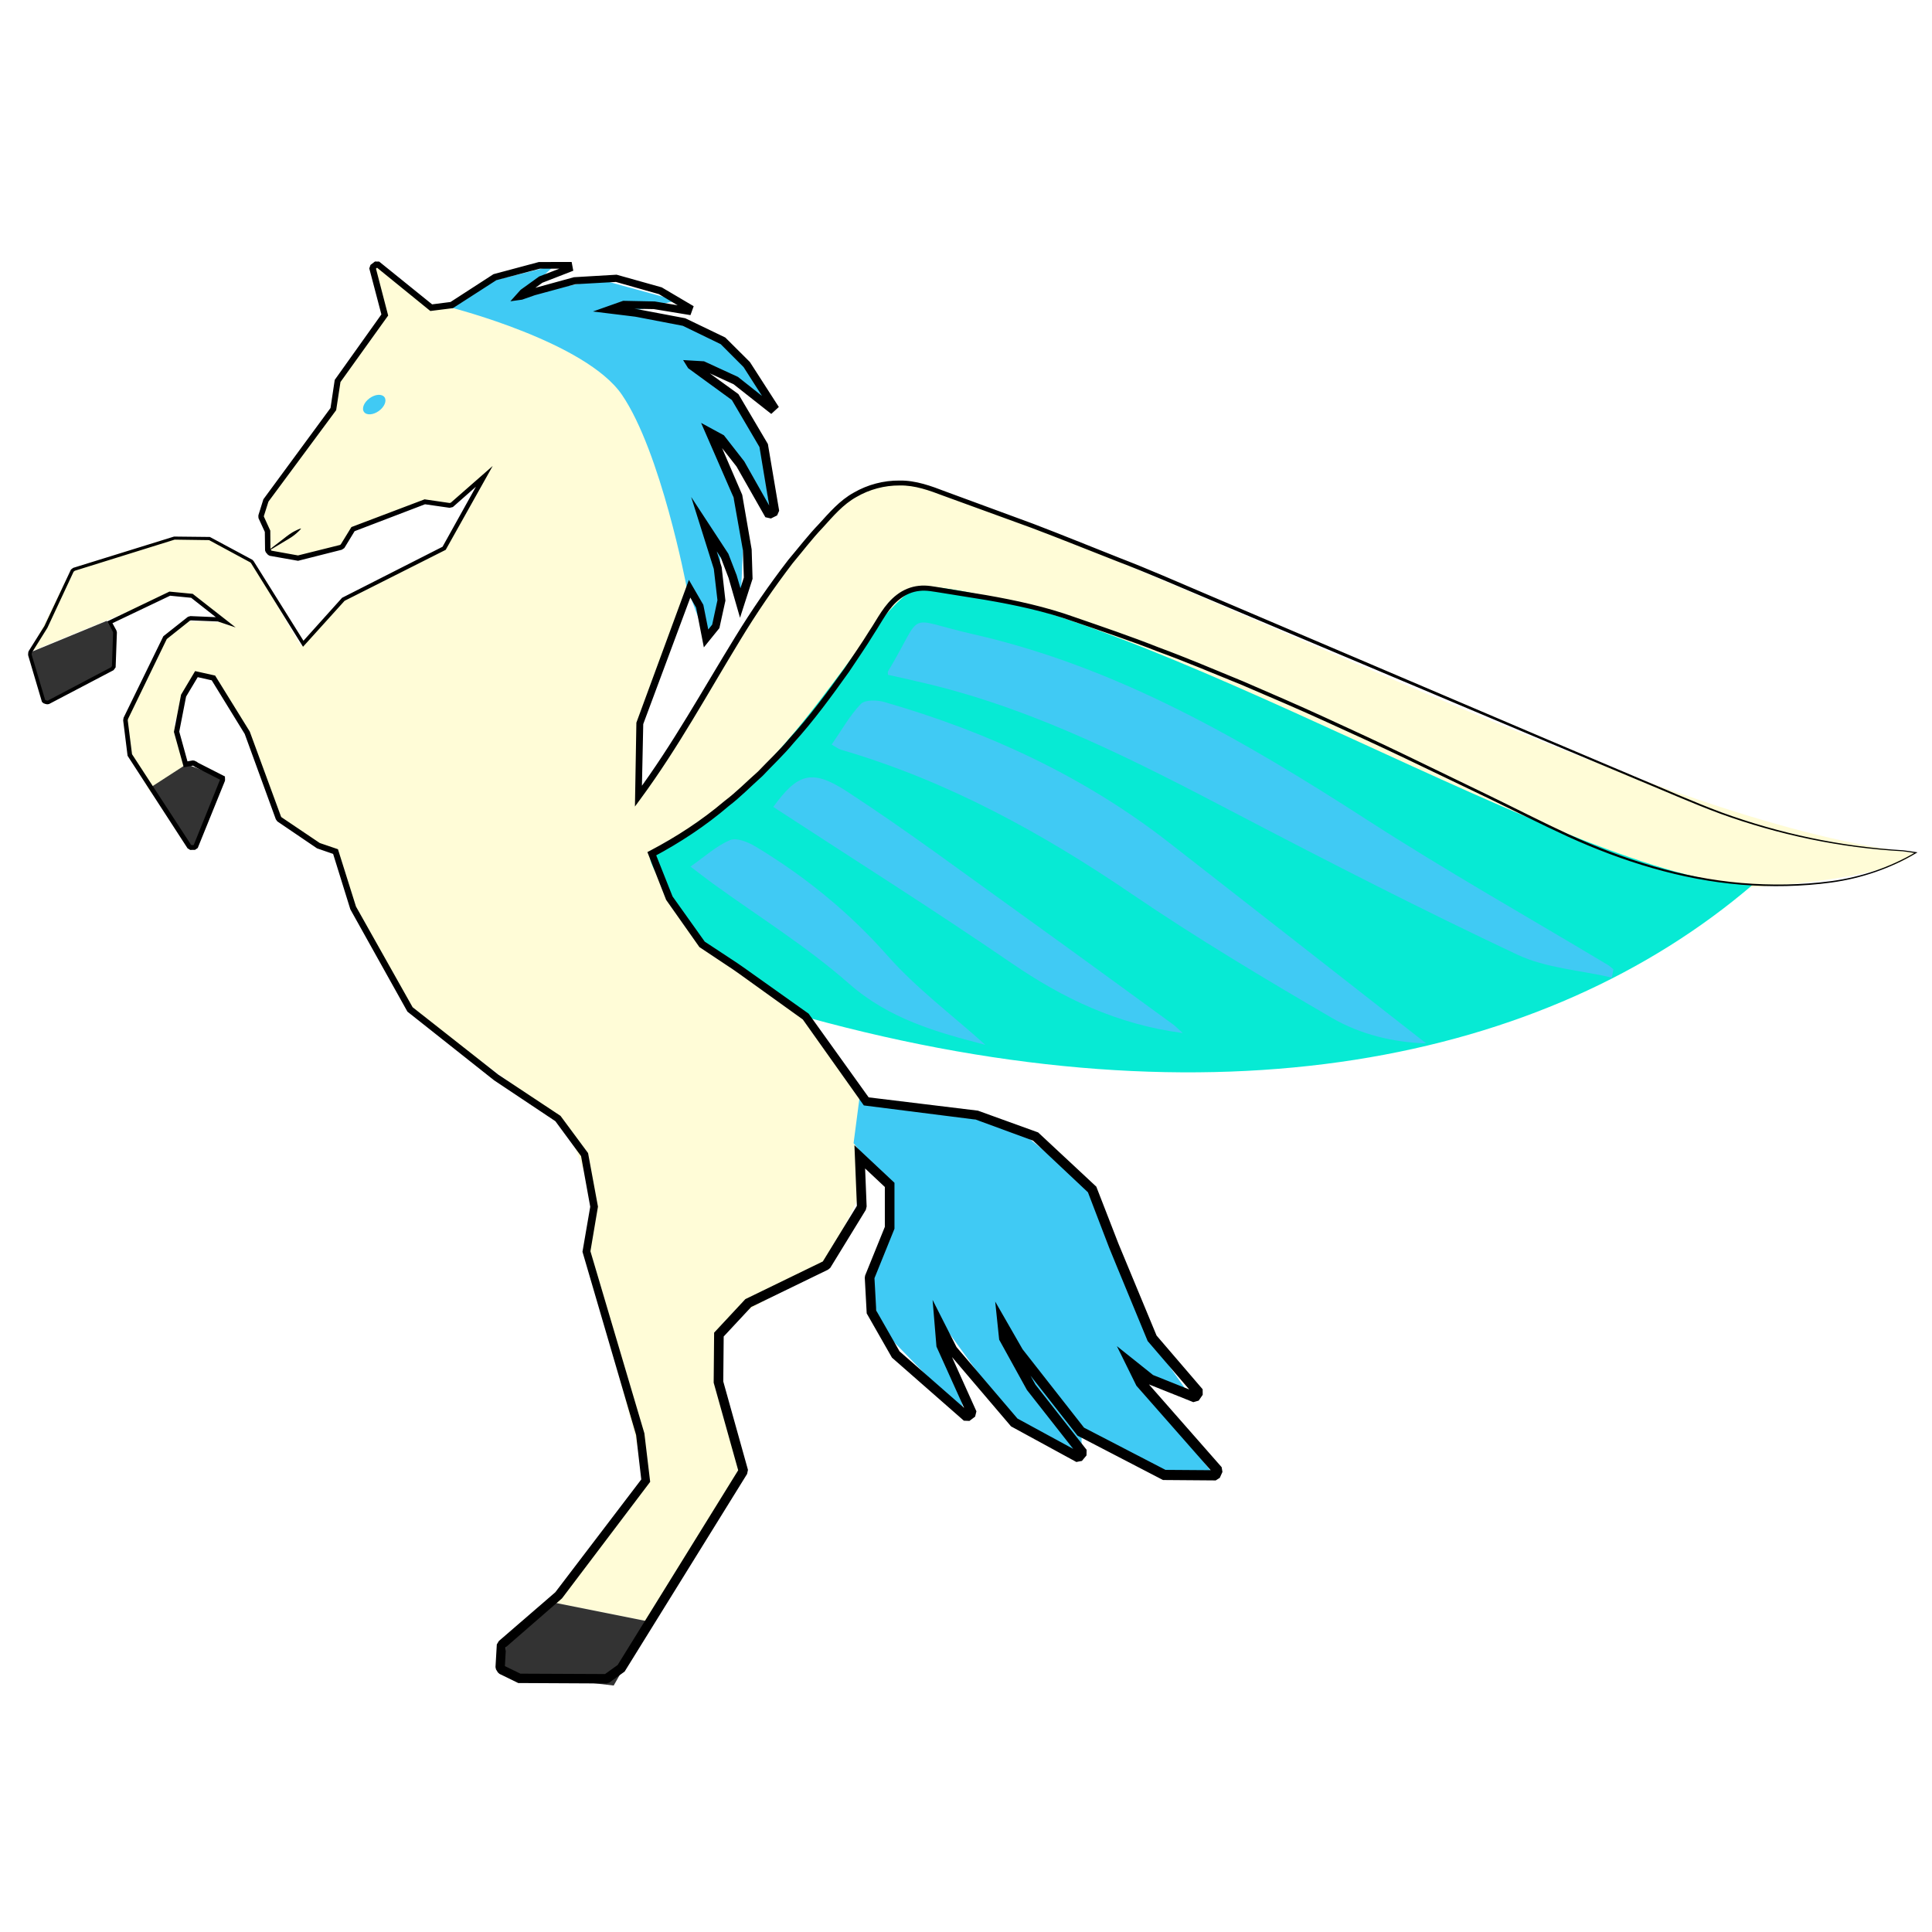
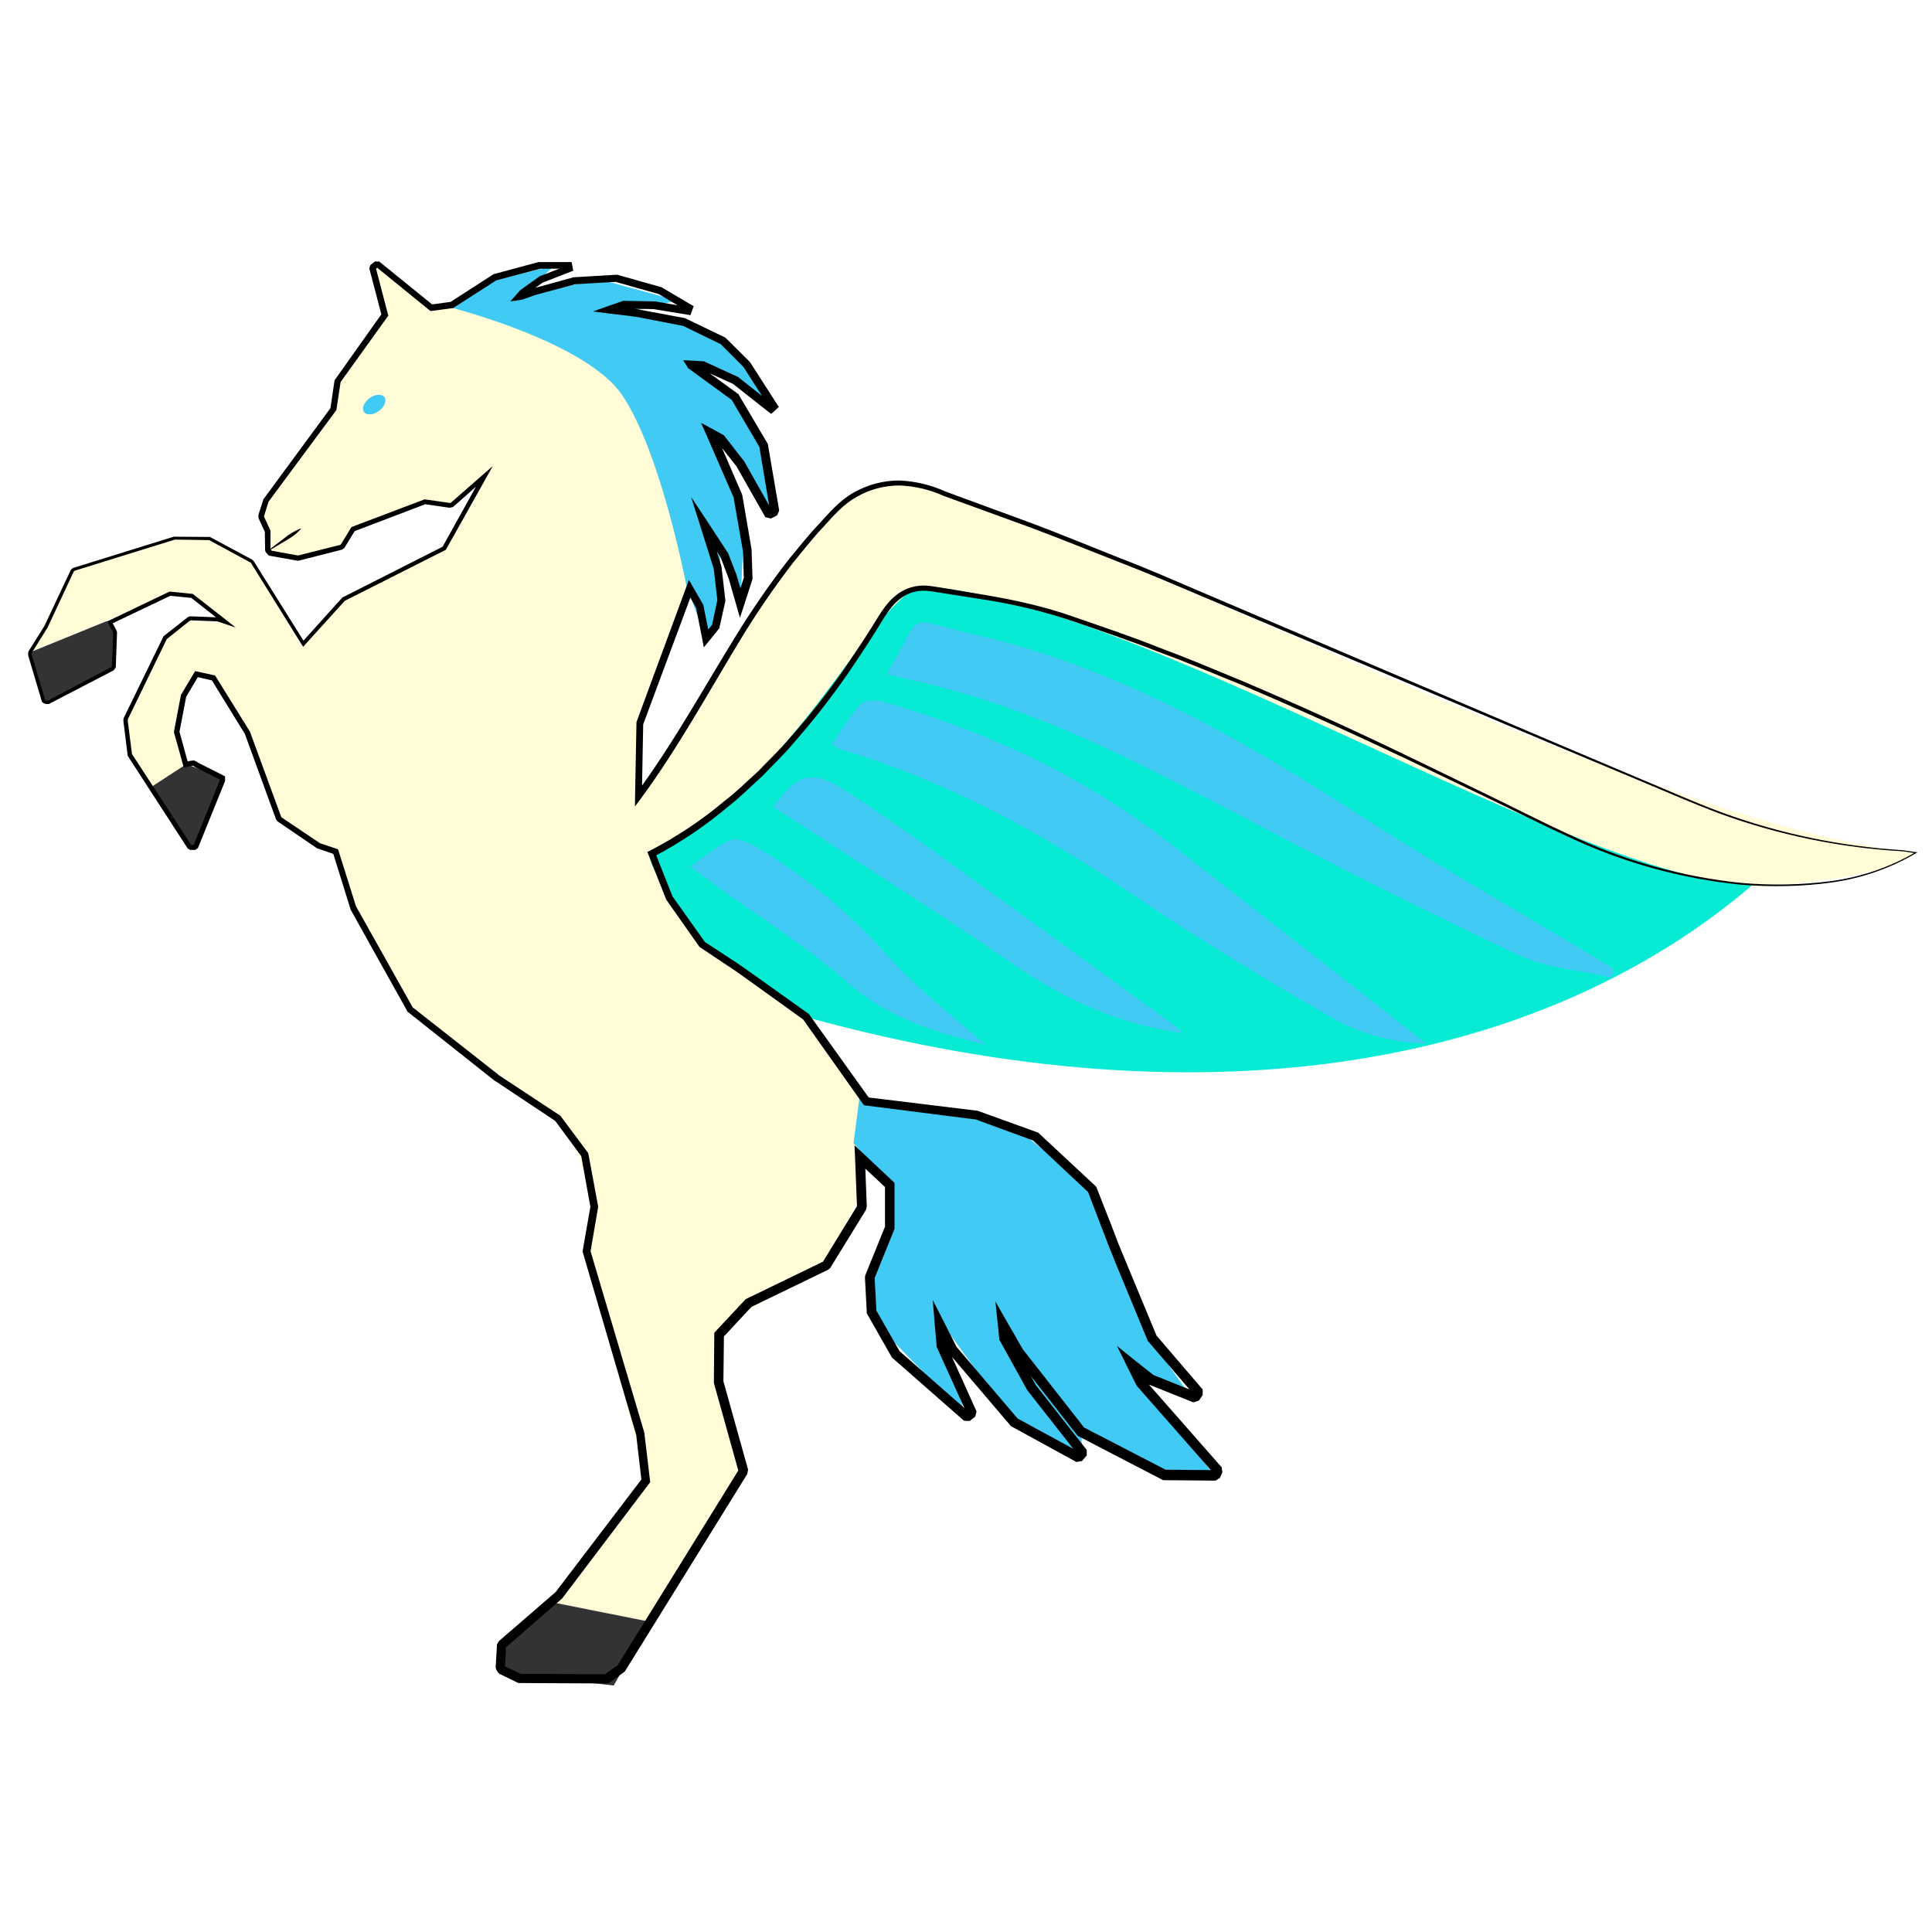
- <svg xmlns="http://www.w3.org/2000/svg" version="1.1" id="all_in_one" x="0px" y="0px" viewBox="0 0 140 140" enable-background="new 0 0 140 140" xml:space="preserve">
-   <path fill="#FFFCD7" d="M58,73.625l4.282,5.93l0.125,6.819l-2.598,5.337l-6.624,3.827l-1.31,1.587l1.795,9.782l-6.573,10.611  l-7.174-1.432l6.823-9.18l-4.249-16.219l0.752-3.313l-2.25-6l-11.16-8.131l-4.09-6.932l-1.5-4.438l-4-2.375l-2-5.75L15.625,49  l-1.375-0.125l-1.625,3.5l0.889,3l-2.608,2.063L9.5,54.917l-0.583-2.583l2.75-5.833l1.828-1.511l2.922,0.119l-2.167-1.69L12.5,43  L2.201,47.228l3.002-6.034L12.255,39h2.87l3.125,1.75l3.554,6.063l2.946-3.375L32,39.813l3.125-5.375l-2.549,2.188l-1.811-0.282  l-5.084,1.961l-0.986,1.362l-3.102,0.779l-2.053-0.394l-0.155-1.55l-0.462-1.143l0.506-1.311l4.696-6.314l0.335-2.124l3.471-4.548  l-0.755-3.831L31,22.152l7.063,0.035l10.688,7.123l0.987,13.138l-3.375,9.966l0.012,5.208c0,0,11.719-19.749,15.479-21.702  c1.392-0.723,2.209-1.766,8.146,0.406c21.174,7.745,51.5,23.75,68.839,25.458c-5.172,4.797-53.134,2.964-70.089-0.442  C61.169,59.821,58,73.625,58,73.625z" />
-   <path fill="#07EAD4" d="M58.514,73.732c29.474,8.105,53.431,3.281,68.501-9.624C114.459,63.97,82.49,43.362,66.62,42.449  c-4.224,2.17-8.62,13.586-19.523,19.637c-0.03,1.242,4.285,6.682,4.285,6.682S57.26,73.387,58.514,73.732z" />
-   <path fill="#40CAF4" d="M27.862,28.783c0.181,0.257-0.001,0.702-0.41,0.998c-0.409,0.294-0.892,0.327-1.075,0.071  c-0.183-0.255-0.002-0.701,0.406-0.995C27.193,28.559,27.675,28.527,27.862,28.783z" />
-   <polygon fill="#40CAF4" points="87.988,106.907 83.629,106.499 78.38,103.644 78.373,105.331 73.338,102.891 67.676,95.081   69.984,102.599 63.848,96.29 63.051,93.23 64.765,86.433 61.854,82.838 62.282,79.555 73.499,81.638 79.139,86.193 83.175,96.794   86.227,101.108 81.803,99.106 " />
-   <polygon fill="#333333" points="44.471,122.14 36.341,121.199 36.77,118.818 39.922,116.087 47.098,117.519 " />
-   <polygon fill="#333333" points="8.246,48.312 3.284,51.018 2.085,47.318 7.737,44.989 8.32,45.992 " />
-   <path fill="#333333" d="M16.122,56.379c0,0-1.406,4.965-2.177,4.965c-0.535,0-3.04-4.281-3.04-4.281l2.608-1.688L16.122,56.379z" />
-   <path fill="#40CAF4" d="M53.651,44.047l-1.43-3.982l-0.205,4.641l-0.852,1.559l-1.427-3.816c0,0-1.841-9.701-4.667-13.839  c-2.621-3.838-12.342-6.31-12.342-6.31l2.573-1.851l4.888-1.218l-2.398,2.21l5.646-1.2l5.596,1.533l-3.535,0.866  c0,0,5.863,1.035,6.89,2.061c1.027,1.026,3.359,4.383,3.359,4.383l-4.77-2.548l3.982,4.624l0.861,6.065l-4.201-6.065l2.278,7.249  L53.651,44.047z" />
-   <g>
-     <path d="M19.422,39.911c0,0,0.563-0.45,1.138-0.881c0.281-0.226,0.572-0.436,0.817-0.555c0.241-0.125,0.42-0.181,0.42-0.181   l0.014,0.021c0,0-0.118,0.146-0.322,0.324c-0.201,0.184-0.503,0.378-0.816,0.557c-0.612,0.377-1.237,0.736-1.237,0.736   L19.422,39.911z" />
+ <svg xmlns="http://www.w3.org/2000/svg" viewBox="0 0 140 140">
+   <path fill="#FFFCD7" d="M58 73.63l4.28 5.93.13 6.81-2.6 5.34-6.63 3.83-1.3 1.59 1.79 9.78-6.57 10.6-7.18-1.42 6.83-9.18-4.25-16.22.75-3.32-2.25-6-11.16-8.13-4.1-6.93-1.5-4.44-4-2.37-2-5.75L15.64 49l-1.38-.13-1.63 3.5.9 3-2.61 2.07-1.41-2.52-.58-2.59 2.75-5.83L13.49 45l2.93.12-2.17-1.7L12.5 43 2.2 47.23l3-6.04L12.26 39h2.87l3.12 1.75 3.55 6.06 2.95-3.37L32 39.8l3.13-5.37-2.55 2.19-1.81-.29-5.09 1.97-.98 1.36-3.1.78-2.06-.4-.15-1.55-.47-1.14.5-1.31 4.7-6.32.34-2.12 3.47-4.55-.75-3.83L31 22.15l7.06.04 10.7 7.12.98 13.14-3.38 9.96.02 5.21s11.71-19.75 15.47-21.7c1.4-.72 2.21-1.77 8.15.4 21.17 7.75 51.5 23.76 68.84 25.46-5.17 4.8-53.14 2.97-70.09-.44C61.17 59.82 58 73.62 58 73.62z" />
+   <path fill="#07EAD4" d="M58.51 73.73c29.48 8.1 53.44 3.28 68.5-9.62-12.55-.14-44.52-20.75-60.39-21.66C62.4 44.62 58 56.03 47.1 62.09c-.03 1.24 4.28 6.68 4.28 6.68s5.88 4.62 7.13 4.96z" />
+   <path fill="#40CAF4" d="M27.86 28.78c.18.26 0 .7-.4 1-.42.3-.9.33-1.08.07-.19-.25 0-.7.4-1 .41-.3.9-.32 1.08-.07zM87.99 106.9l-4.36-.4-5.25-2.86v1.7l-5.04-2.45-5.66-7.8 2.3 7.5-6.13-6.3-.8-3.06 1.72-6.8-2.92-3.6.43-3.27 11.22 2.08 5.64 4.55 4.03 10.6 3.06 4.32-4.43-2z" />
+   <path fill="#333" d="M44.47 122.14l-8.13-.94.43-2.38 3.15-2.73 7.18 1.43zM8.25 48.31l-4.97 2.7-1.2-3.7L7.75 45l.58 1zM16.12 56.38s-1.4 4.96-2.18 4.96c-.53 0-3.03-4.28-3.03-4.28l2.6-1.69 2.61 1z" />
+   <path fill="#40CAF4" d="M53.65 44.05l-1.43-3.99-.2 4.65-.86 1.55-1.42-3.81s-1.84-9.7-4.67-13.84c-2.62-3.84-12.34-6.31-12.34-6.31l2.57-1.85 4.89-1.22-2.4 2.21 5.65-1.2 5.6 1.53-3.54.87s5.86 1.03 6.89 2.06a51.2 51.2 0 0 1 3.36 4.38l-4.77-2.54 3.98 4.62.86 6.06-4.2-6.06 2.28 7.25-.25 5.64z" />
+   <path d="M19.42 39.91s.56-.45 1.14-.88a4.75 4.75 0 0 1 1.24-.74l.01.03s-.12.14-.32.32-.5.38-.82.56c-.6.37-1.23.73-1.23.73l-.02-.02z" />
+   <g fill="#40CAF4">
+     <path d="M116.8 70.84c-2.3-.53-4.77-.68-6.86-1.67a538.76 538.76 0 0 1-20.19-10.13c-7.2-3.77-14.4-7.5-22.38-9.45-1.01-.25-2.03-.47-3.02-.7 0-.14-.03-.2 0-.24 2.7-4.51 1.08-3.85 6.19-2.69 10.49 2.39 19.61 7.7 28.55 13.47 5.7 3.67 11.6 7 17.42 10.5.14.08.27.2.4.31l-.1.6zM60.27 53.95c.75-1.08 1.32-2.12 2.11-2.94.3-.31 1.17-.3 1.7-.14 7.48 2.16 14.46 5.38 20.63 10.19 6.23 4.85 12.45 9.71 18.63 14.55a14.49 14.49 0 0 1-6.84-1.86c-4.9-2.85-9.78-5.77-14.46-8.95-6.58-4.47-13.45-8.24-21.1-10.48-.17-.04-.31-.16-.67-.37zM56.03 58.47c1.73-2.36 2.74-2.81 5.32-1.13 4.4 2.86 8.6 6.01 12.87 9.07 3.61 2.59 7.2 5.22 10.79 7.83.17.12.32.28.7.62-4.79-.64-8.7-2.52-12.41-5.07-5.68-3.9-11.51-7.56-17.27-11.32zM71.4 75.71c-3.5-.9-6.94-1.85-9.87-4.42-3.06-2.7-6.57-4.88-9.9-7.28l-1.6-1.21c1.04-.73 1.88-1.5 2.87-1.92.48-.2 1.31.14 1.85.46a40.62 40.62 0 0 1 9.56 7.9c2.11 2.4 4.72 4.34 7.09 6.47z" />
  </g>
-   <g>
-     <path fill="#40CAF4" d="M116.804,70.838c-2.299-0.532-4.776-0.682-6.86-1.664c-6.811-3.206-13.519-6.641-20.19-10.13   c-7.208-3.771-14.412-7.512-22.386-9.454c-1.008-0.247-2.027-0.468-3.023-0.693c0-0.142-0.022-0.205,0.003-0.243   c2.705-4.517,1.083-3.853,6.187-2.693c10.491,2.386,19.619,7.706,28.557,13.468c5.694,3.675,11.604,7.007,17.42,10.494   c0.142,0.085,0.265,0.211,0.401,0.318C116.876,70.441,116.836,70.641,116.804,70.838z" />
-     <path fill="#40CAF4" d="M60.265,53.954c0.752-1.084,1.324-2.123,2.119-2.946c0.303-0.311,1.166-0.29,1.696-0.138   c7.48,2.159,14.458,5.375,20.631,10.186c6.229,4.851,12.447,9.718,18.632,14.55c-2.285-0.064-4.724-0.616-6.846-1.853   c-4.896-2.854-9.774-5.77-14.462-8.957c-6.572-4.471-13.441-8.238-21.104-10.472C60.77,54.278,60.628,54.16,60.265,53.954z" />
-     <path fill="#40CAF4" d="M56.034,58.472c1.729-2.366,2.737-2.813,5.32-1.132c4.397,2.863,8.601,6.013,12.87,9.07   c3.608,2.587,7.189,5.216,10.786,7.828c0.174,0.126,0.321,0.286,0.695,0.621c-4.784-0.634-8.688-2.522-12.408-5.069   C67.619,65.899,61.787,62.227,56.034,58.472z" />
-     <path fill="#40CAF4" d="M71.4,75.712c-3.5-0.909-6.937-1.852-9.871-4.427c-3.062-2.695-6.574-4.87-9.89-7.274   c-0.505-0.368-0.998-0.755-1.603-1.215c1.038-0.725,1.875-1.5,2.866-1.918c0.473-0.199,1.311,0.143,1.846,0.465   c3.578,2.157,6.762,4.743,9.56,7.903C66.42,71.635,69.029,73.578,71.4,75.712z" />
-   </g>
-   <g>
-     <path d="M137.896,61.688c-4.504-0.243-8.966-1.182-13.209-2.713c-2.117-0.783-4.174-1.705-6.257-2.562l-6.234-2.613l-24.91-10.51   c-2.078-0.876-4.139-1.775-6.245-2.579c-2.099-0.818-4.187-1.668-6.295-2.461l-6.347-2.31c-1.062-0.402-2.103-0.784-3.209-0.761   c-1.095-0.008-2.187,0.284-3.133,0.836c-0.968,0.538-1.681,1.388-2.443,2.228c-0.781,0.817-1.452,1.71-2.173,2.567   c-1.365,1.787-2.626,3.631-3.796,5.563c-2.339,3.835-4.503,7.812-7.189,11.464l-0.446,0.607l0.013-0.756l0.091-5.276l0-0.042   l0.015-0.041l3.59-9.764l0.2-0.545l0.291,0.503l0.733,1.265l0.023,0.039l0.009,0.045l0.466,2.336l-0.493-0.122l0.702-0.876   l-0.056,0.117l0.405-1.884l-0.005,0.093l-0.272-2.339l0.011,0.054l-1.001-3.184l-0.647-2.055l1.181,1.804l1.495,2.283l0.017,0.027   l0.012,0.03l0.584,1.512l0.004,0.011l0.004,0.013l0.56,1.917l-0.594-0.008l0.571-1.803l-0.015,0.106l-0.071-2.053l0.005,0.044   l-0.691-3.895l0.022,0.073l-1.973-4.53l-0.392-0.898l0.862,0.468l0.73,0.397l0.062,0.034l0.043,0.055l1.413,1.811l0.016,0.02   l0.012,0.021l2.021,3.577l-0.212-0.158l0.147,0.034l-0.217,0.025l0.238-0.116l-0.155,0.162l0.062-0.14l-0.023,0.186l-0.778-4.684   l0.04,0.109l-2.063-3.513l0.086,0.095l-3.176-2.315l-0.049-0.036l-0.031-0.051l-0.016-0.026l-0.315-0.508l0.596,0.035l0.861,0.051   l0.059,0.003l0.052,0.024l2.375,1.093l0.034,0.016l0.028,0.022l2.558,2.026l-0.389,0.014l0.175-0.159l-0.05,0.383l-1.934-3.024   l0.04,0.049l-1.718-1.721l0.079,0.056l-2.818-1.366l0.071,0.023l-2.684-0.516l-0.671-0.129c-0.115-0.025-0.188-0.03-0.319-0.047   l-0.339-0.042l-1.357-0.166l-1.183-0.145l1.123-0.397l1.019-0.36l0.048-0.017l0.05,0.001l2.21,0.045l0.02,0l0.02,0.003l2.45,0.409   l-0.3,0.175l0.081-0.221l0.117,0.327l-2.088-1.24l0.064,0.027l-3.191-0.905l0.078,0.01l-3.008,0.169l0.053-0.009l-2.976,0.808   l0.018-0.005l-0.897,0.314l-0.024,0.009l-0.025,0.003l-0.14,0.019l-0.687,0.095l0.462-0.516l0.264-0.294l0.019-0.021l0.022-0.016   l1.292-0.93l0.026-0.019l0.03-0.012l2.079-0.802l-0.154,0.276l-0.042-0.229l0.244,0.203l-2.135-0.003l0.063-0.008l-3.225,0.854   l0.068-0.03l-3.131,2.016l-0.045,0.029l-0.053,0.007l-1.485,0.186l-0.099,0.012l-0.077-0.063l-3.846-3.124l0.138,0.05l-0.147-0.003   l0.144-0.048l-0.204,0.159l0.074-0.103l-0.043,0.123l0.005-0.131l0.876,3.37l0.026,0.1l-0.06,0.083l-3.426,4.777l0.037-0.091   l-0.311,2.036l-0.008,0.052l-0.031,0.041l-4.896,6.613l0.029-0.057l-0.345,1.089l0.008-0.034l-0.006,0.043l0.001-0.037l0.007,0.094   l-0.017-0.066l0.459,1.005l0.017,0.038l0,0.041l0.013,1.343l-0.013-0.066l0.029,0.077l-0.033-0.055l0.111,0.131l-0.051-0.042   l0.071,0.04l-0.06-0.021l1.982,0.357l-0.078,0.002l3.103-0.774l-0.056,0.025l0.122-0.081l-0.054,0.056l0.761-1.24l0.032-0.052   l0.057-0.021l5.204-1.972l0.042-0.016l0.043,0.007l1.798,0.263l-0.062,0.002l0.159-0.036l-0.073,0.037l2.358-2.066l0.711-0.624   l-0.462,0.825l-2.918,5.209l-0.023,0.042l-0.042,0.021l-7.309,3.685l0.041-0.031l-2.911,3.218l-0.12,0.132l-0.094-0.151   l-3.681-5.92l0.015,0.019l-0.068-0.073l0.031,0.024l-3.034-1.64l0.055,0.014l-2.546-0.036l0.036-0.005l-7.269,2.265l0.037-0.019   L5.31,41.447l0.035-0.044l-1.908,4.086l-0.003,0.007l-0.004,0.006l-1.12,1.794l0.01-0.021l-0.023,0.061l0.008-0.036l-0.012,0.146   L2.29,47.41l0.013,0.063L2.3,47.46l0.981,3.292l-0.042-0.063l0.072,0.06l-0.046-0.025l0.186,0.055l-0.052-0.005l0.094-0.011   l-0.046,0.014l4.627-2.438l-0.046,0.04l0.108-0.148l-0.026,0.076l0.085-2.472l0.004,0.04l-0.027-0.103l0.012,0.032l-0.351-0.64   l-0.071-0.129l0.134-0.064l4.343-2.083l0.037-0.018l0.041,0.004l1.608,0.154l0.043,0.004L14,43.06l2.384,1.865l0.692,0.542   l-0.834-0.28l-0.479-0.16l0.042,0.008l-1.996-0.081l0.048-0.005l-0.128,0.037l0.053-0.027l-1.724,1.371l0.043-0.054l-2.839,5.855   l0.015-0.045l-0.023,0.143l0.001-0.046l0.317,2.507l-0.026-0.07l4.319,6.63l-0.055-0.054l0.113,0.07l-0.096-0.026l0.247-0.005   l-0.096,0.031l0.108-0.074l-0.064,0.08l1.93-4.791l-0.013,0.051l0.005-0.051l0,0.025l-0.005-0.116l0.099,0.155l-1.891-0.959   l-0.021-0.01l-0.018-0.016l-0.055-0.048l0.042,0.028l-0.142-0.068l0.06,0.017l-0.072-0.008l0.054-0.002l-0.512,0.094L13.316,55.6   l-0.046-0.164l-0.656-2.359l-0.012-0.042l0.009-0.044l0.503-2.618l0.006-0.033l0.018-0.029l0.928-1.56l0.072-0.121l0.137,0.03   l1.233,0.275l0.081,0.018l0.043,0.07l2.456,3.972l0.011,0.017l0.007,0.02l2.267,6.167l-0.026-0.049l0.07,0.099l-0.054-0.053   l2.83,1.907l-0.051-0.025l1.244,0.424l0.104,0.036l0.033,0.106l1.28,4.07l-0.018-0.043l4.137,7.357l-0.061-0.071l6.249,4.917   l-0.017-0.012l4.484,2.971l0.038,0.025l0.028,0.037l1.933,2.61l0.037,0.05l0.012,0.062l0.697,3.771l0.009,0.048l-0.008,0.048   l-0.549,3.252l-0.007-0.126l3.92,13.229l0.007,0.024l0.003,0.026l0.402,3.367l0.015,0.123l-0.076,0.101l-6.297,8.322l-0.021,0.026   l-0.026,0.022l-4.064,3.534l0.069-0.082l-0.077,0.131l0.046-0.152l-0.085,1.512l-0.007-0.092l0.014,0.064l-0.041-0.103l0.078,0.129   l-0.061-0.074l0.048,0.044l-0.081-0.055l1.249,0.608l-0.146-0.034l6.248,0.028l-0.093,0.013l0.115-0.032l-0.106,0.051l1.011-0.727   l-0.091,0.098l8.8-14.216l-0.044,0.109l0.032-0.152l0.005,0.164l-1.784-6.374l-0.013-0.047l0-0.049l0.031-3.441l0.001-0.135   l0.092-0.099l2.127-2.284l0.044-0.048l0.058-0.028l5.586-2.715l-0.066,0.041l0.086-0.068l-0.079,0.089l2.516-4.107l-0.042,0.099   l0.035-0.143l-0.01,0.098l-0.145-3.561l-0.035-0.857l0.625,0.587l2.166,2.031l0.111,0.104v0.152l0,3.109v0.068l-0.025,0.063   l-1.438,3.554l0.021-0.081l-0.012,0.086l0.003-0.071l0.134,2.461l-0.046-0.156l1.76,3.081l-0.074-0.091l5.074,4.445l-0.221-0.089   l0.152,0.006l-0.229,0.072l0.208-0.158L70,102.361l0.035-0.144l0.021,0.231l-2.172-4.816l-0.025-0.057l-0.005-0.062l-0.124-1.496   l-0.151-1.821l0.827,1.63l0.927,1.827l-0.047-0.07l4.486,5.261l-0.102-0.083l4.558,2.482l-0.242-0.037l0.15-0.029l-0.208,0.123   l0.168-0.201l-0.084,0.225l0.003-0.149l0.077,0.23l-3.653-4.652l-0.019-0.023l-0.015-0.026l-1.965-3.561l-0.036-0.064l-0.008-0.074   l-0.102-0.977l-0.178-1.711l0.856,1.491l1.14,1.986l-0.029-0.043l4.519,5.765l-0.119-0.099l6.05,3.136l-0.166-0.041l3.624,0.026   l-0.202,0.059l0.108-0.069l-0.138,0.159l0.102-0.226l-0.027,0.21l-0.021-0.128l0.087,0.185l-5.519-6.276l-0.033-0.037l-0.021-0.044   l-0.656-1.331l-0.738-1.495l1.304,1.041l1.362,1.088l-0.094-0.055l3.123,1.249l-0.242-0.013l0.139-0.04l-0.202,0.146l0.148-0.215   l-0.066,0.218l-0.002-0.146l0.09,0.238l-3.293-3.836l-0.039-0.046l-0.022-0.056l-2.219-5.372l-0.554-1.353l-0.52-1.357   l-1.039-2.714l0.089,0.132l-4.088-3.847l0.117,0.071l-4.251-1.56l0.072,0.018l-8.013-1.015l-0.137-0.018l-0.079-0.111l-4.371-6.157   l0.068,0.068l-3.718-2.67c-0.628-0.448-1.223-0.893-1.867-1.307l-1.905-1.268l-0.043-0.029l-0.029-0.041l-2.363-3.353l-0.019-0.026   l-0.011-0.029l-1.263-3.223l-0.083-0.212l0.202-0.106c1.909-1.005,3.728-2.186,5.381-3.59c0.875-0.659,1.622-1.43,2.434-2.144   c0.745-0.785,1.544-1.52,2.239-2.354c1.465-1.598,2.753-3.351,4.021-5.11c0.602-0.903,1.231-1.789,1.799-2.715   c0.597-0.883,1.072-1.93,2.008-2.636c0.455-0.348,1.012-0.583,1.588-0.639c0.584-0.071,1.143,0.067,1.67,0.144l3.225,0.532   c2.146,0.377,4.296,0.842,6.357,1.58c2.058,0.713,4.12,1.41,6.148,2.215c2.047,0.755,4.051,1.61,6.066,2.438   c2,0.862,4.001,1.727,5.98,2.636c1.981,0.905,3.957,1.821,5.919,2.768l5.881,2.847c1.959,0.951,3.896,1.946,5.87,2.86   c3.944,1.81,8.15,3.141,12.488,3.512c2.163,0.183,4.352,0.149,6.505-0.132c2.151-0.29,4.248-0.993,6.12-2.097l0.015,0.073   C138.52,61.776,138.205,61.724,137.896,61.688z M137.899,61.613c0.321,0.036,0.632,0.086,0.945,0.134l0.108,0.017l-0.094,0.056   c-1.877,1.117-3.985,1.833-6.146,2.132c-2.164,0.292-4.354,0.333-6.53,0.158c-4.358-0.356-8.587-1.677-12.553-3.478   c-1.981-0.909-3.923-1.896-5.885-2.84l-5.889-2.823c-1.965-0.938-3.943-1.846-5.926-2.743c-1.981-0.901-3.982-1.756-5.984-2.61   c-2.016-0.819-4.021-1.666-6.063-2.411c-2.023-0.794-4.09-1.484-6.149-2.189c-2.045-0.724-4.171-1.175-6.312-1.542L68.2,42.956   c-0.545-0.079-1.066-0.202-1.572-0.135c-0.509,0.052-0.992,0.258-1.399,0.572c-0.833,0.623-1.3,1.633-1.904,2.545   c-0.566,0.933-1.194,1.827-1.795,2.738c-1.268,1.777-2.557,3.548-4.028,5.169c-0.696,0.845-1.5,1.592-2.25,2.389   c-0.818,0.728-1.591,1.527-2.455,2.185c-1.661,1.424-3.51,2.64-5.447,3.671l0.119-0.318l1.279,3.217l-0.03-0.055l2.379,3.341   l-0.072-0.069l1.911,1.259c0.642,0.409,1.273,0.874,1.889,1.309l3.731,2.651l0.04,0.028l0.029,0.04l4.401,6.137l-0.215-0.128   l8.018,0.976l0.037,0.005l0.036,0.013l4.259,1.54l0.065,0.023l0.052,0.048l4.105,3.827l0.06,0.055l0.029,0.077l1.053,2.709   l0.525,1.354l0.554,1.334l2.227,5.368l-0.062-0.1l3.291,3.837l0.088,0.104l0.002,0.135l0.002,0.146l0.001,0.119l-0.068,0.099   l-0.149,0.215l-0.075,0.108l-0.127,0.037l-0.139,0.04l-0.123,0.035l-0.119-0.048l-3.122-1.249l-0.052-0.021l-0.043-0.035   l-1.361-1.089l0.564-0.454l0.656,1.331l-0.054-0.081l5.516,6.279l0.07,0.081l0.017,0.104l0.021,0.128l0.018,0.109l-0.045,0.101   l-0.102,0.226l-0.046,0.101l-0.092,0.059l-0.108,0.069l-0.093,0.06l-0.109-0.001l-3.624-0.028l-0.088-0.001l-0.079-0.04   l-6.049-3.14l-0.07-0.036l-0.05-0.063L73.51,98.2l-0.017-0.021l-0.013-0.022l-1.139-1.986l0.678-0.219l0.102,0.977l-0.044-0.138   l1.964,3.562l-0.032-0.048l3.651,4.653l0.08,0.102l-0.003,0.129l-0.003,0.149l-0.002,0.127l-0.082,0.098l-0.168,0.201l-0.082,0.099   l-0.126,0.024l-0.15,0.029l-0.128,0.025l-0.114-0.063l-4.557-2.484l-0.06-0.032l-0.043-0.051l-4.483-5.263l-0.028-0.032   l-0.019-0.038l-0.926-1.827l0.676-0.191l0.123,1.496l-0.03-0.117l2.169,4.817l0.051,0.112l-0.029,0.119l-0.035,0.144l-0.03,0.123   l-0.101,0.076l-0.208,0.158l-0.102,0.077l-0.127-0.005l-0.152-0.006l-0.126-0.005l-0.095-0.084l-5.072-4.447l-0.044-0.039   l-0.03-0.052l-1.758-3.081l-0.042-0.073l-0.004-0.083l-0.133-2.461l-0.002-0.036l0.005-0.035l0.013-0.086l0.006-0.042l0.016-0.039   l1.439-3.552l-0.025,0.132l0-3.109l0.111,0.256l-2.165-2.032l0.59-0.27l0.143,3.561l0.002,0.05l-0.012,0.049l-0.035,0.143   l-0.013,0.053l-0.028,0.046l-2.518,4.107l-0.032,0.052l-0.047,0.038l-0.086,0.068l-0.031,0.025l-0.035,0.017l-5.587,2.713   l0.102-0.076l-2.128,2.284l0.093-0.233l-0.033,3.441l-0.013-0.096l1.781,6.374l0.022,0.081l-0.018,0.083l-0.032,0.152l-0.012,0.059   l-0.032,0.052l-8.807,14.211l-0.036,0.058l-0.055,0.04l-1.011,0.726l-0.049,0.035l-0.058,0.017l-0.115,0.032l-0.046,0.013h-0.048   l-6.248-0.032h-0.078l-0.069-0.034l-1.248-0.608l-0.044-0.021l-0.036-0.033l-0.048-0.044l-0.036-0.033l-0.025-0.041l-0.078-0.129   l-0.029-0.048l-0.012-0.055l-0.014-0.064l-0.01-0.045l0.002-0.047l0.088-1.512l0.004-0.082l0.042-0.07l0.078-0.131l0.028-0.047   l0.041-0.035l4.076-3.521l-0.046,0.049l6.325-8.301l-0.061,0.224l-0.391-3.369l0.01,0.051l-3.875-13.242l-0.019-0.063l0.011-0.063   l0.56-3.25l0,0.096l-0.684-3.774l0.048,0.11l-1.924-2.616l0.066,0.063l-4.474-2.986l-0.009-0.006l-0.008-0.006l-6.232-4.938   l-0.038-0.03l-0.023-0.041l-4.113-7.371L25.38,65.87l-0.007-0.022l-1.266-4.075l0.137,0.141l-1.242-0.429l-0.027-0.009   l-0.024-0.016l-2.823-1.917l-0.032-0.021l-0.022-0.031l-0.07-0.099l-0.016-0.023l-0.01-0.026l-2.25-6.173l0.018,0.036l-2.447-3.978   l0.124,0.088l-1.232-0.278l0.209-0.09l-0.932,1.558l0.023-0.062l-0.51,2.617l-0.003-0.086l0.651,2.361l-0.212-0.133l0.513-0.093   l0.027-0.005l0.027,0.003l0.072,0.008l0.031,0.004l0.028,0.014l0.141,0.068l0.023,0.011l0.019,0.017l0.055,0.048l-0.039-0.026   l1.889,0.963l0.096,0.048l0.004,0.107l0.005,0.116l0,0.013l-0.001,0.013l-0.005,0.051l-0.003,0.026l-0.01,0.024l-1.94,4.786   l-0.02,0.05l-0.044,0.03l-0.108,0.074l-0.044,0.03l-0.053,0.001l-0.247,0.004l-0.052,0.001l-0.044-0.027l-0.113-0.07l-0.034-0.021   l-0.021-0.033L9.266,54.8l-0.021-0.033L9.24,54.729l-0.312-2.508l-0.003-0.023l0.004-0.023l0.023-0.143l0.004-0.024l0.011-0.022   l2.853-5.848l0.016-0.033l0.028-0.022l1.728-1.367l0.024-0.02l0.03-0.008l0.128-0.037l0.024-0.007l0.024,0.001l1.996,0.085   l0.022,0.001l0.02,0.007l0.479,0.162l-0.142,0.262l-2.379-1.871l0.077,0.031l-1.608-0.158l0.077-0.014l-4.348,2.072l0.062-0.193   l0.35,0.64l0.008,0.015l0.004,0.017l0.026,0.103l0.005,0.02l-0.001,0.02l-0.089,2.472l-0.001,0.042l-0.025,0.034l-0.108,0.147   l-0.019,0.025l-0.028,0.015l-4.631,2.43l-0.022,0.011l-0.024,0.003l-0.094,0.011l-0.027,0.003l-0.026-0.008L3.19,50.976   l-0.026-0.008l-0.021-0.017l-0.072-0.06L3.04,50.865l-0.011-0.038l-0.975-3.293l-0.002-0.006l-0.001-0.006l-0.012-0.063   l-0.003-0.018l0.001-0.018l0.012-0.146l0.001-0.019l0.007-0.017l0.024-0.061l0.004-0.011l0.006-0.01l1.125-1.791L3.21,45.382   l1.918-4.081l0.012-0.027l0.023-0.018l0.124-0.094l0.017-0.013l0.02-0.006l7.271-2.256l0.018-0.005l0.018,0l2.546,0.028l0.029,0   l0.026,0.014l3.039,1.631l0.018,0.01l0.014,0.015l0.068,0.073l0.008,0.009l0.007,0.011l3.699,5.909l-0.214-0.019l2.901-3.227   l0.018-0.019l0.024-0.012l7.297-3.707l-0.065,0.062l2.902-5.218l0.25,0.201l-2.352,2.073l-0.032,0.028l-0.042,0.009l-0.159,0.037   l-0.03,0.007l-0.031-0.004l-1.799-0.258l0.085-0.009l-5.197,1.987l0.088-0.074l-0.758,1.243l-0.021,0.034l-0.034,0.022   l-0.122,0.081l-0.026,0.017l-0.031,0.008l-3.1,0.784l-0.039,0.01l-0.04-0.007l-1.983-0.351l-0.032-0.006l-0.028-0.016l-0.071-0.04   l-0.029-0.017l-0.022-0.026l-0.112-0.13l-0.021-0.025l-0.012-0.031l-0.029-0.076l-0.012-0.032l0-0.034l-0.017-1.343l0.018,0.078   l-0.462-1.004l-0.015-0.031l-0.002-0.036l-0.007-0.094l-0.001-0.019l0.002-0.019l0.005-0.043l0.002-0.018l0.005-0.017l0.341-1.09   l0.01-0.031l0.02-0.027l4.875-6.628l-0.038,0.092l0.305-2.037l0.007-0.05l0.03-0.042l3.412-4.788l-0.034,0.184l-0.886-3.367   l-0.018-0.066l0.023-0.065l0.042-0.123l0.021-0.063l0.053-0.042L27.106,19l0.063-0.049l0.081,0.001l0.147,0.002l0.077,0.001   l0.061,0.049l3.855,3.113l-0.176-0.05l1.485-0.19l-0.098,0.036l3.126-2.024l0.032-0.021l0.037-0.01l3.223-0.863l0.031-0.008h0.032   l2.135-0.003h0.206l0.038,0.203l0.043,0.229l0.038,0.202l-0.192,0.075L39.272,20.5l0.056-0.031l-1.29,0.934l0.041-0.037   l-0.263,0.295l-0.225-0.421l0.14-0.02l-0.049,0.012l0.896-0.317l0.008-0.003l0.009-0.002l2.974-0.816l0.026-0.007l0.027-0.001   l3.025-0.178l0.036-0.002l0.042,0.012l3.193,0.896l0.034,0.009l0.03,0.018l2.091,1.234l0.194,0.114l-0.077,0.213l-0.08,0.221   l-0.077,0.212l-0.223-0.037l-2.451-0.402l0.04,0.003l-2.21-0.04l0.099-0.016l-1.018,0.363l-0.06-0.542l1.357,0.162l0.339,0.041   c0.096,0.011,0.25,0.028,0.357,0.052l0.672,0.127l2.686,0.509l0.037,0.007l0.034,0.017l2.822,1.358l0.044,0.021l0.035,0.035   l1.723,1.716l0.022,0.022l0.018,0.027L56.3,29.28l0.137,0.212l-0.187,0.171l-0.174,0.159l-0.188,0.172l-0.201-0.158l-2.563-2.019   l0.062,0.038l-2.378-1.086l0.11,0.028l-0.861-0.049l0.28-0.473l0.016,0.026l-0.081-0.087l3.182,2.306l0.053,0.038l0.034,0.057   l2.073,3.508l0.03,0.051l0.01,0.059l0.791,4.682l0.016,0.096l-0.04,0.09l-0.061,0.14l-0.048,0.109l-0.107,0.053l-0.238,0.117   l-0.104,0.051l-0.114-0.026l-0.147-0.033l-0.141-0.032l-0.071-0.126l-2.031-3.571l0.027,0.041l-1.417-1.807l0.104,0.088   l-0.731-0.396l0.47-0.43l1.955,4.538l0.016,0.036l0.007,0.038l0.674,3.898l0.004,0.023l0.001,0.022l0.063,2.053l0.002,0.055   l-0.017,0.051l-0.579,1.8l-0.313,0.973l-0.282-0.98l-0.552-1.919l0.008,0.024l-0.577-1.514l0.029,0.057l-1.485-2.29l0.534-0.251   l0.988,3.188l0.008,0.027l0.003,0.027l0.263,2.34l0.005,0.048l-0.01,0.046l-0.413,1.882l-0.014,0.065l-0.042,0.052l-0.706,0.874   l-0.378,0.469l-0.115-0.59l-0.456-2.338l0.031,0.084l-0.728-1.268l0.491-0.042l-3.629,9.75l0.015-0.082l-0.112,5.275l-0.433-0.148   c2.674-3.606,4.847-7.559,7.214-11.404c1.173-1.919,2.464-3.793,3.844-5.582c0.731-0.863,1.423-1.771,2.203-2.581   c0.749-0.819,1.514-1.725,2.541-2.289c1.003-0.581,2.164-0.886,3.322-0.873c1.17-0.02,2.291,0.398,3.324,0.794l6.348,2.336   c2.106,0.802,4.19,1.659,6.286,2.485c2.103,0.811,4.17,1.721,6.24,2.604l24.873,10.6l6.224,2.636   c2.081,0.864,4.136,1.795,6.243,2.583C128.958,60.401,133.401,61.354,137.899,61.613z" />
-   </g>
+   <path d="M137.9 61.69a46.37 46.37 0 0 1-13.21-2.71c-2.12-.79-4.18-1.71-6.26-2.57l-6.23-2.61-24.91-10.51c-2.08-.88-4.14-1.77-6.25-2.58-2.1-.82-4.19-1.67-6.3-2.46l-6.34-2.31a8.64 8.64 0 0 0-3.21-.76c-1.1 0-2.19.28-3.13.84-.97.53-1.68 1.38-2.45 2.22-.78.82-1.45 1.71-2.17 2.57a62.31 62.31 0 0 0-3.8 5.56c-2.33 3.84-4.5 7.82-7.18 11.47l-.45.6.01-.75.1-5.28v-.08l3.6-9.76.2-.55.29.5.73 1.27.03.04v.04l.47 2.34-.5-.12.71-.88-.06.12.4-1.89v.1l-.27-2.34.01.05-1-3.18-.65-2.06 1.19 1.8 1.5 2.29v.03l.02.03.58 1.5v.02l.01.01.56 1.92h-.6l.58-1.81-.02.1-.07-2.05v.05l-.68-3.9.02.07-1.97-4.53-.4-.9.87.47.73.4.06.03.04.06 1.41 1.81.02.02.01.02 2.02 3.58-.2-.16.14.03-.22.03.24-.12-.16.17.07-.14-.03.18-.78-4.68.04.1-2.06-3.5.09.09-3.18-2.32-.05-.03-.03-.05-.01-.03-.32-.5.6.03.86.05h.06l.05.03 2.37 1.09.04.01.03.03 2.55 2.02-.39.02.18-.16-.05.38-1.93-3.02.04.05-1.72-1.73.08.06-2.82-1.37.07.03-2.68-.52-.68-.13-.31-.04-.34-.05-1.36-.16-1.18-.15 1.12-.4 1.02-.35.05-.02h.05l2.2.04h.05l2.45.42-.3.17.08-.22.11.33-2.08-1.24.06.02-3.19-.9h.08l-3.01.18.05-.01-2.97.8h.01l-.9.32h-.04l-.14.03-.69.1.46-.52.27-.3.02-.02.02-.01 1.3-.93.02-.02.03-.02 2.08-.8-.16.28-.04-.23.24.2H39.1h.06l-3.22.85.06-.03-3.13 2.01-.04.03h-.05l-1.49.2h-.1l-.08-.06-3.84-3.12.14.05h-.15l.14-.05-.2.16.07-.1-.04.12v-.13l.88 3.37.03.1-.06.08-3.43 4.78.04-.1-.31 2.04-.01.05-.03.04-4.9 6.62.03-.06-.34 1.09v-.04.05-.04.1l-.01-.07.46 1 .02.04V39.84v-.07l.02.08-.03-.06.11.13-.05-.04.07.04-.06-.02 1.98.36h-.07l3.1-.78-.06.03.13-.08-.06.05.76-1.24.03-.05.06-.02 5.2-1.97.05-.02.04.01 1.8.26h-.06l.16-.03-.08.04L35 34.39l.71-.62-.46.82-2.92 5.21-.02.04-.04.02-7.31 3.69.04-.03-2.91 3.21-.12.14-.1-.15-3.68-5.92.02.01-.07-.07.03.03-3.03-1.64.05.01-2.54-.04h.03L5.4 41.36l.04-.02-.13.1.04-.04-1.91 4.09-.01.01-1.12 1.8.01-.02-.02.06v-.04.15l-.01-.04.01.06v-.01l.98 3.3-.04-.07.07.06-.05-.03.2.06H3.4l.1-.02-.05.02 4.62-2.44-.04.04.1-.15-.02.08.09-2.48v.04l-.03-.1.01.03-.35-.64-.07-.13.14-.06 4.34-2.08.04-.02h.04l1.6.16h.05l.03.03 2.38 1.86.7.55-.84-.28-.48-.16h.05l-2-.08h.05l-.13.04.05-.03-1.72 1.37.04-.05-2.84 5.85.02-.04-.03.14v-.05l.32 2.51-.02-.07 4.32 6.63-.06-.05.11.07-.1-.03h.25l-.1.03.12-.08-.07.08 1.93-4.79-.01.05v-.05.03-.12l.1.15-1.9-.95-.01-.01-.02-.02-.06-.05.04.03-.14-.07.06.02h-.07l.06-.01-.52.1-.16.02-.05-.16-.66-2.36v-.09l.5-2.62.01-.03.02-.03.93-1.56.07-.12.14.03 1.23.27.08.02.04.07L18.1 53v.02l.02.02 2.26 6.17-.02-.05.07.1-.06-.05 2.83 1.9-.05-.02 1.25.42.1.04.03.1 1.28 4.07-.01-.04 4.13 7.36-.06-.07 6.25 4.91h-.02l4.49 2.96.04.03.02.04 1.94 2.6.03.06.02.06.7 3.77v.09l-.56 3.26v-.13l3.92 13.23v.05l.4 3.37.02.12-.07.1-6.3 8.32-.02.03-.03.02-4.06 3.53.07-.08-.08.13.05-.15-.09 1.51v-.09l.01.07-.04-.1.08.12-.06-.07.04.04-.08-.05 1.25.6-.14-.03 6.24.03-.09.01.12-.03-.11.05 1.01-.73-.09.1 8.8-14.21-.04.1.03-.15v.17l-1.78-6.38-.01-.04v-.05l.03-3.44v-.14l.09-.1 2.13-2.28.04-.05.06-.03 5.59-2.71-.07.04.09-.07-.08.09 2.51-4.1-.04.09.04-.14-.02.1-.14-3.57-.04-.85.63.58 2.17 2.04.1.1V89.04l-.02.06-1.44 3.56.02-.09v.09-.07l.13 2.46-.05-.16 1.76 3.08-.07-.09 5.07 4.45-.22-.09h.16l-.23.08.2-.16-.12.2.04-.14.02.23-2.18-4.82-.02-.06v-.06l-.13-1.5-.15-1.81.83 1.63.92 1.82-.04-.07 4.48 5.26-.1-.08 4.56 2.48-.24-.03.15-.03-.21.12.17-.2-.09.22v-.14l.08.22-3.65-4.65-.02-.02-.01-.03-1.97-3.56-.04-.06V97l-.1-.98-.18-1.71.85 1.49 1.14 1.98-.03-.04 4.52 5.77-.12-.1 6.05 3.13-.16-.04 3.62.03-.2.06.1-.07-.13.16.1-.23-.03.21-.02-.13.09.19-5.52-6.28-.03-.04-.02-.04-.66-1.33-.74-1.5 1.3 1.05 1.37 1.08-.1-.05 3.13 1.25-.24-.02.13-.04-.2.15.15-.21-.07.21v-.14l.1.24-3.3-3.84-.04-.05-.02-.05-2.22-5.37-.55-1.36-.52-1.35-1.04-2.72.09.13-4.1-3.84.12.07-4.25-1.56.08.02-8.02-1.02-.13-.02-.08-.1-4.37-6.17.06.07-3.71-2.67c-.63-.45-1.23-.89-1.87-1.3l-1.9-1.27-.05-.03-.03-.04-2.36-3.36-.02-.02-.01-.03L47 61.96l-.09-.22.2-.1c1.91-1 3.73-2.19 5.39-3.6.87-.65 1.62-1.42 2.43-2.14.74-.78 1.54-1.52 2.24-2.35a55.45 55.45 0 0 0 4.02-5.1c.6-.91 1.23-1.8 1.8-2.72.6-.89 1.07-1.93 2-2.64a3.15 3.15 0 0 1 1.6-.64c.58-.07 1.14.07 1.66.14l3.23.54c2.15.37 4.3.84 6.36 1.58 2.05.71 4.12 1.4 6.14 2.21 2.05.76 4.06 1.61 6.07 2.44a276.56 276.56 0 0 1 11.9 5.4l5.88 2.85c1.96.95 3.9 1.95 5.87 2.86a37.88 37.88 0 0 0 12.49 3.51c2.16.19 4.35.15 6.5-.13 2.15-.29 4.25-1 6.12-2.1l.02.08-.93-.14zm0-.08l.94.14.11.01-.1.06a16.45 16.45 0 0 1-6.14 2.13c-2.16.3-4.35.33-6.53.16a38.06 38.06 0 0 1-12.55-3.48c-1.98-.9-3.92-1.9-5.89-2.84l-5.88-2.82a317.5 317.5 0 0 0-11.91-5.35c-2.02-.82-4.03-1.67-6.07-2.41-2.02-.8-4.09-1.49-6.15-2.2a38.15 38.15 0 0 0-6.3-1.54l-3.23-.51c-.55-.08-1.07-.2-1.57-.14-.51.05-1 .26-1.4.57-.83.63-1.3 1.64-1.9 2.55-.57.93-1.2 1.83-1.8 2.74a55.96 55.96 0 0 1-4.03 5.17c-.7.84-1.5 1.59-2.25 2.38-.82.73-1.59 1.53-2.45 2.19a30.04 30.04 0 0 1-5.45 3.67l.12-.32L48.75 65l-.03-.06 2.38 3.35-.08-.07 1.92 1.26c.64.4 1.27.87 1.89 1.3l3.73 2.66.04.02.03.04 4.4 6.14-.22-.13 8.02.98h.04l.03.02 4.26 1.54.07.02.05.05 4.1 3.82.06.06.03.08 1.06 2.7.52 1.36.55 1.33 2.23 5.37-.06-.1 3.29 3.84.09.1v.4l-.06.1-.15.22-.08.1-.13.04-.13.04-.13.04-.12-.05-3.12-1.25-.05-.02-.04-.04-1.36-1.09.56-.45.65 1.33-.05-.08 5.52 6.28.07.08.01.1.02.13.02.11-.04.1-.1.23-.05.1-.1.06-.1.07-.1.06H88l-3.63-.03h-.08l-.08-.04-6.05-3.14-.07-.04-.05-.06-4.52-5.77-.02-.02-.01-.02-1.14-1.99.68-.22.1.98-.04-.14 1.96 3.56-.03-.04 3.65 4.65.08.1V105.47l-.09.1-.17.2-.08.1-.13.02-.15.03-.12.02-.12-.06-4.55-2.49-.06-.03-.05-.05-4.48-5.26-.03-.03-.02-.04-.92-1.83.67-.19.12 1.5-.03-.12 2.17 4.82.05.1-.02.13-.04.14-.03.12-.1.08-.2.16-.11.08-.13-.01h-.15l-.13-.01-.09-.08-5.07-4.45-.05-.04-.03-.05-1.75-3.08-.05-.08v-.08l-.13-2.46v-.07l.01-.09v-.04l.02-.04 1.44-3.55-.02.13v-3.1l.11.25-2.17-2.03.6-.27.14 3.56v.05l-.01.05-.04.14-.01.05-.03.05-2.52 4.1-.03.06-.05.04-.08.06-.03.03-.04.02-5.58 2.7.1-.07-2.13 2.29.1-.24-.04 3.44-.01-.1 1.78 6.38.02.08-.02.09-.03.15-.01.06-.03.05-8.81 14.21-.04.06-.05.04-1.01.72-.05.04-.06.02-.12.03-.04.01h-.05l-6.25-.03h-.07l-.07-.03-1.25-.61-.05-.02-.03-.04-.05-.04-.04-.03-.02-.04-.08-.13-.03-.05-.01-.06-.01-.06-.01-.05v-.04l.09-1.51v-.09l.04-.07.08-.13.03-.04.04-.04 4.07-3.52-.04.05 6.32-8.3-.06.22-.39-3.37.01.05-3.87-13.24-.02-.06v-.06l.57-3.25v.1l-.68-3.78.04.1-1.92-2.6.07.05-4.48-2.98-.02-.01-6.23-4.94-.04-.03-.02-.04-4.11-7.37-.01-.03v-.02l-1.27-4.08.13.14-1.24-.43h-.03l-.02-.02-2.82-1.92-.03-.02-.03-.03-.07-.1-.01-.02-.01-.03-2.25-6.17.02.04-2.45-3.98.12.09-1.23-.28.21-.1-.93 1.57.02-.07-.5 2.62-.01-.09.65 2.37-.21-.14.51-.09h.13l.03.01.02.01.15.07.02.01.02.02.05.05-.04-.03 1.9.96.09.05V56.6l-.01.02-1.94 4.79-.02.05-.05.03-.1.07-.05.03h-.35l-.04-.02-.12-.07-.03-.02-.02-.03-4.3-6.64-.02-.03-.01-.04-.31-2.5v-.06l.02-.14v-.02l.02-.02 2.85-5.85.02-.04.02-.02 1.73-1.36.03-.02.03-.01.12-.04h.05l2 .08h.04l.48.17-.14.26-2.38-1.87.07.03-1.6-.16.07-.01-4.34 2.07.06-.2.35.65v.01l.01.02.03.1v.04l-.09 2.48v.04l-.03.03-.1.15-.02.02-.03.02L3.57 51l-.02.01h-.03l-.1.01h-.04l-.19-.05-.03-.01-.02-.02-.07-.06-.03-.02-.01-.04-.98-3.3-.01-.07V47.28l.01-.02v-.02l.03-.06v-.01l.01-.01 1.13-1.8-.01.02 1.92-4.08.01-.03.02-.01.13-.1.01-.01h.02l7.27-2.26h.04l2.55.02h.03l.02.01 3.04 1.63.02.01.01.02.07.07v.01l.02.01 3.7 5.91-.22-.02 2.9-3.22.02-.02.02-.02 7.3-3.7-.06.06 2.9-5.22.25.2-2.35 2.08-.04.02-.04.01-.16.04h-.06l-1.8-.26h.09l-5.2 1.98.09-.07-.76 1.24-.02.04-.03.02-.13.08-.02.02h-.03l-3.1.79h-.08l-1.98-.35h-.04l-.02-.02-.08-.04-.02-.02-.03-.03-.1-.13-.03-.02-.01-.03-.03-.08-.01-.03v-.03l-.02-1.35.02.08-.46-1-.02-.03v-.25l.35-1.09v-.03l.03-.03 4.87-6.62-.04.09.3-2.04.02-.05.03-.04 3.4-4.79-.03.18-.88-3.36-.02-.07.02-.06.04-.13.03-.06.05-.04.2-.16.07-.05h.3l.07.05 3.85 3.12-.18-.05 1.49-.2-.1.04 3.13-2.02.03-.02.04-.01 3.22-.87H41.42l.04.2.04.23.04.2-.19.07-2.08.81.06-.03-1.3.93.05-.03-.26.3-.23-.43.14-.02-.05.01.9-.31.02-.01 2.97-.82h.05l3.03-.18h.08l3.19.9.03.01.03.02 2.1 1.24.19.1-.08.22-.08.22-.08.22-.22-.04-2.45-.4h.04l-2.21-.04.1-.02-1.02.37-.06-.55 1.36.17.34.04c.1 0 .25.03.35.05l.68.13 2.68.5.04.01.03.02 2.82 1.36.05.02.03.03 1.73 1.72.02.02.02.03 1.94 3.02.14.21-.19.17-.17.16-.2.17-.2-.15-2.56-2.02.07.03-2.38-1.08.1.03-.85-.05.28-.47.01.02-.08-.09 3.18 2.31.06.04.03.06 2.07 3.5.03.05.01.06.8 4.69.01.1-.04.08-.06.14-.05.11-.1.05-.24.12-.1.05-.12-.02-.15-.04-.14-.03-.07-.13-2.03-3.57.03.04-1.42-1.8.1.08-.73-.4.47-.42 1.96 4.54.01.03.01.04.67 3.9v.04l.07 2.06v.05l-.01.05-.58 1.8-.32.98-.28-.98-.55-1.92v.02l-.57-1.51.03.05-1.48-2.29.53-.25.99 3.2v.05l.27 2.34v.09l-.42 1.88-.01.07-.04.05-.7.87-.39.47-.11-.59-.46-2.34.03.09-.72-1.27.49-.04-3.63 9.75.01-.08-.1 5.27-.44-.15c2.67-3.6 4.84-7.56 7.21-11.4a62.74 62.74 0 0 1 3.85-5.58c.73-.87 1.42-1.77 2.2-2.58.75-.82 1.51-1.73 2.54-2.3 1-.57 2.16-.88 3.32-.87a9 9 0 0 1 3.33.8l6.34 2.33c2.11.8 4.2 1.66 6.29 2.49 2.1.8 4.17 1.72 6.24 2.6l24.87 10.6 6.23 2.64c2.08.86 4.13 1.8 6.24 2.58a46.33 46.33 0 0 0 13.17 2.75z" />
</svg>
